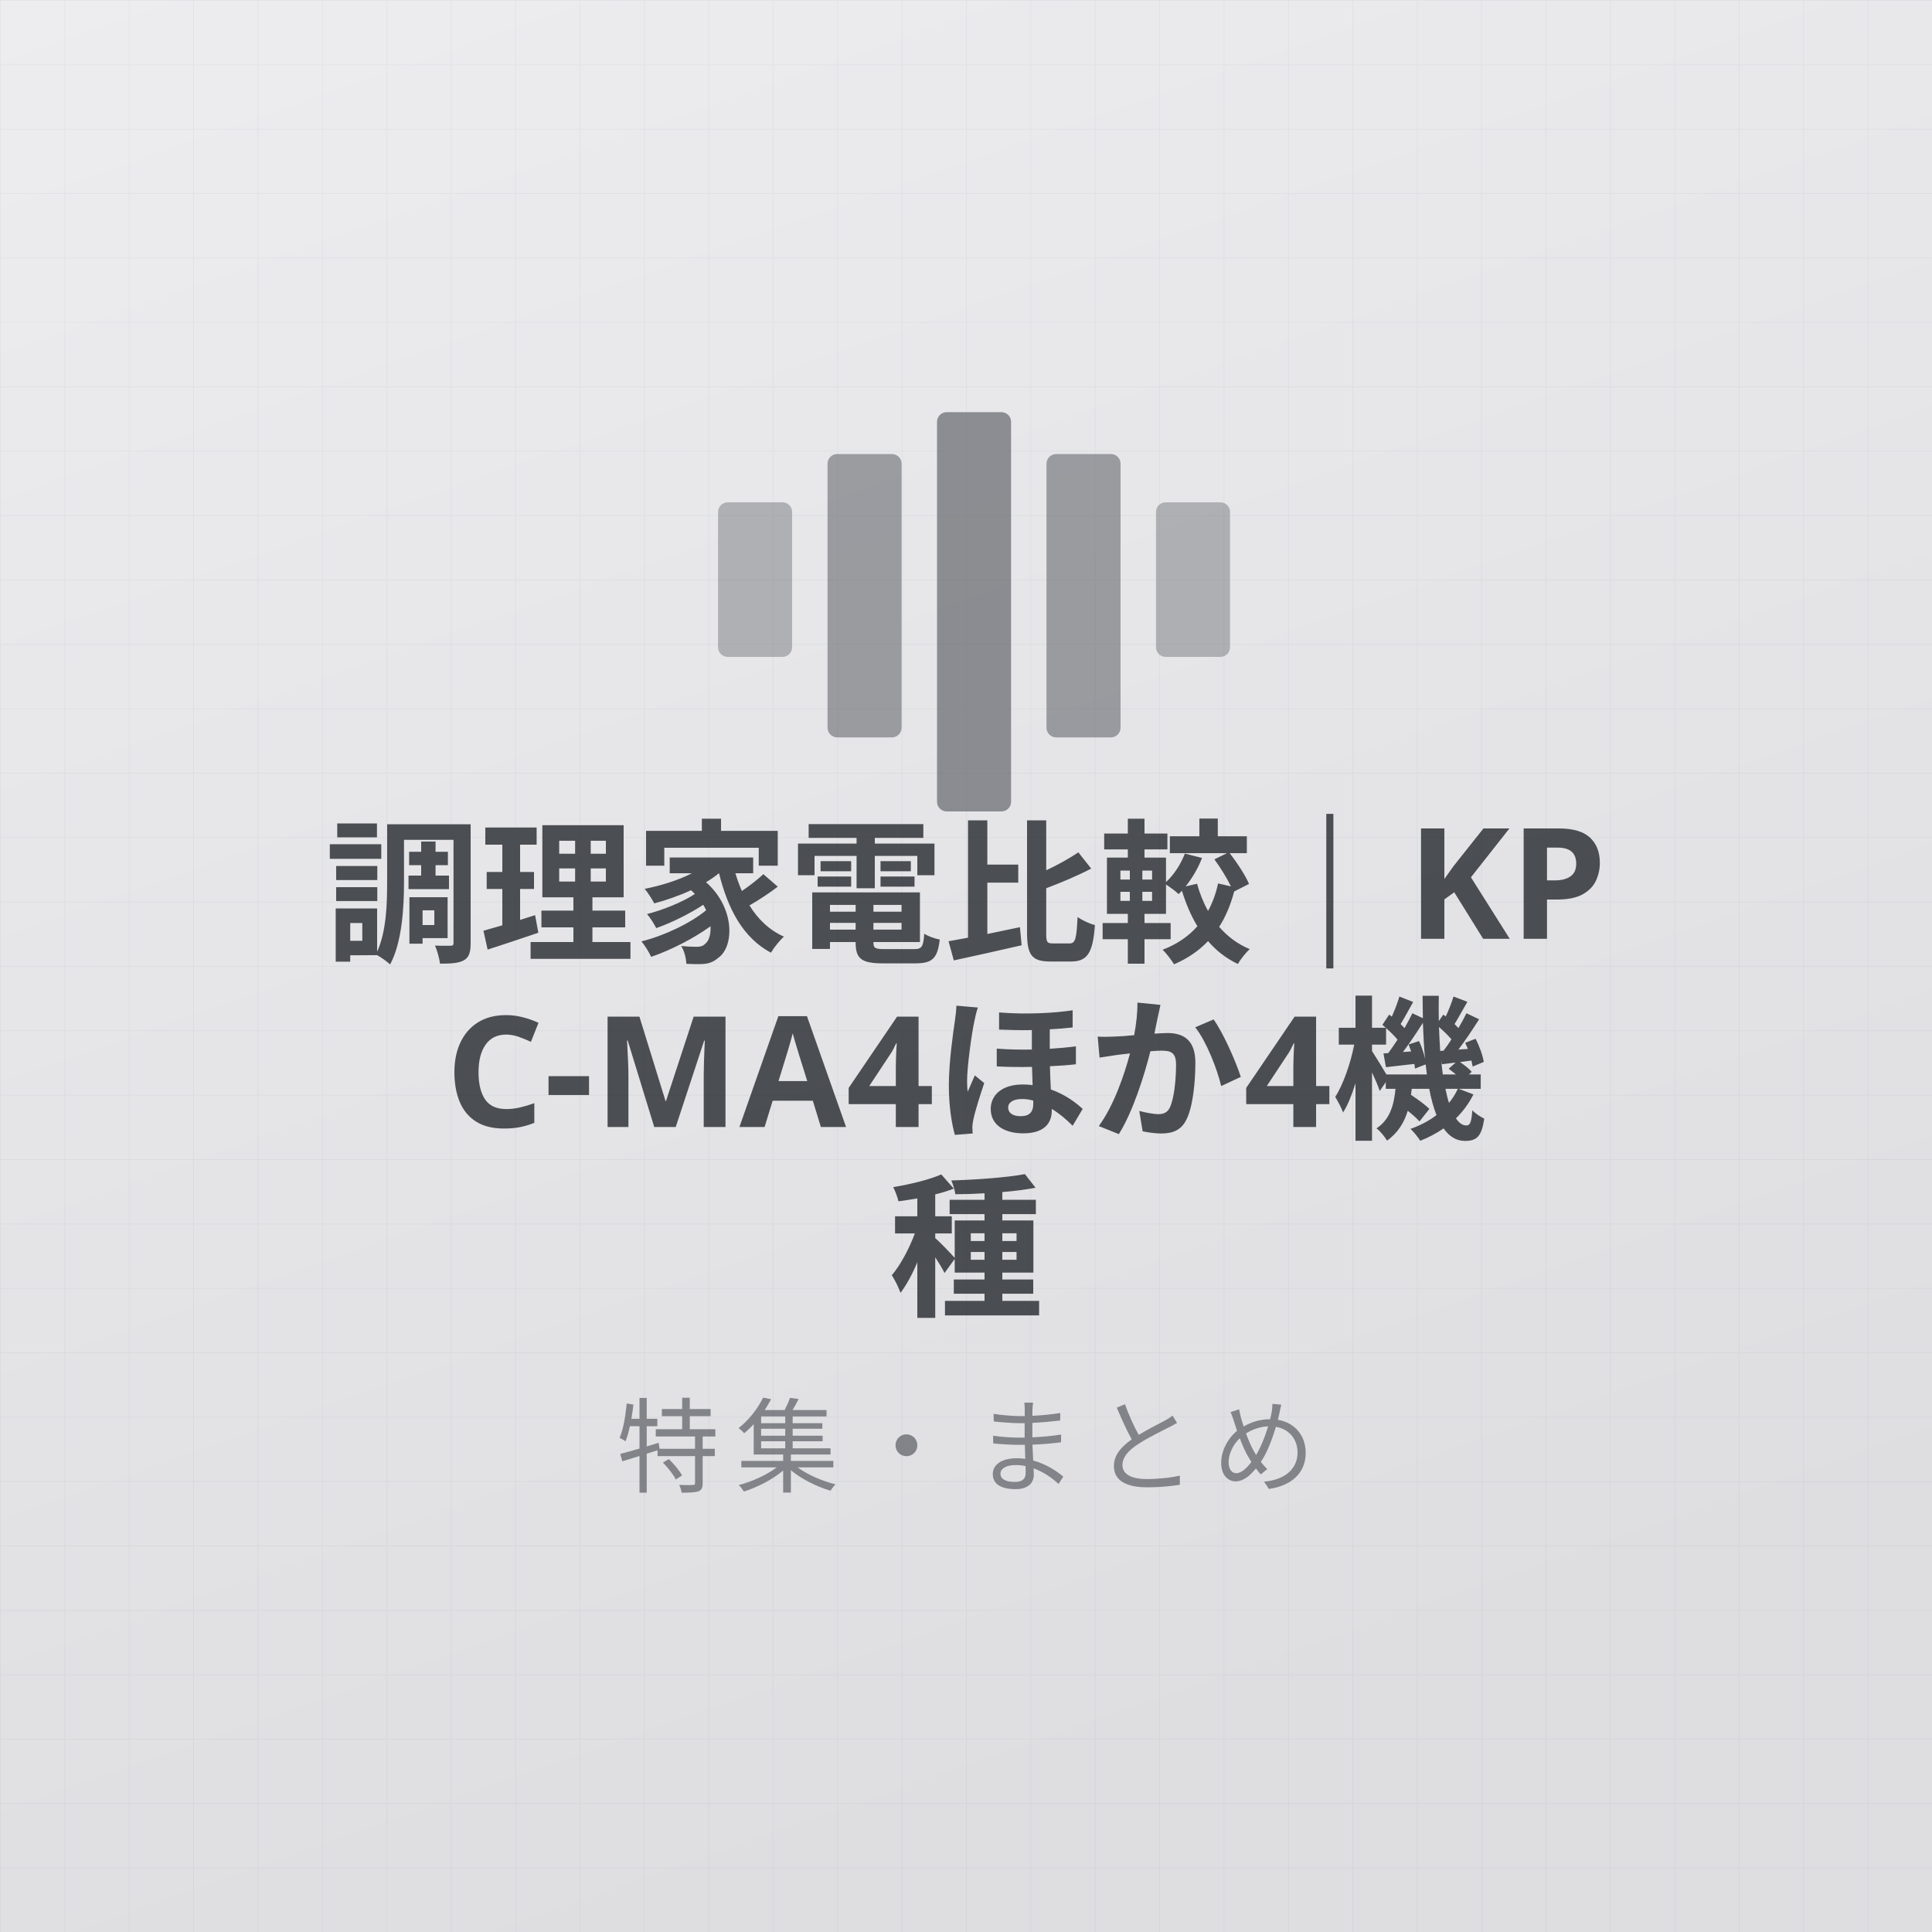
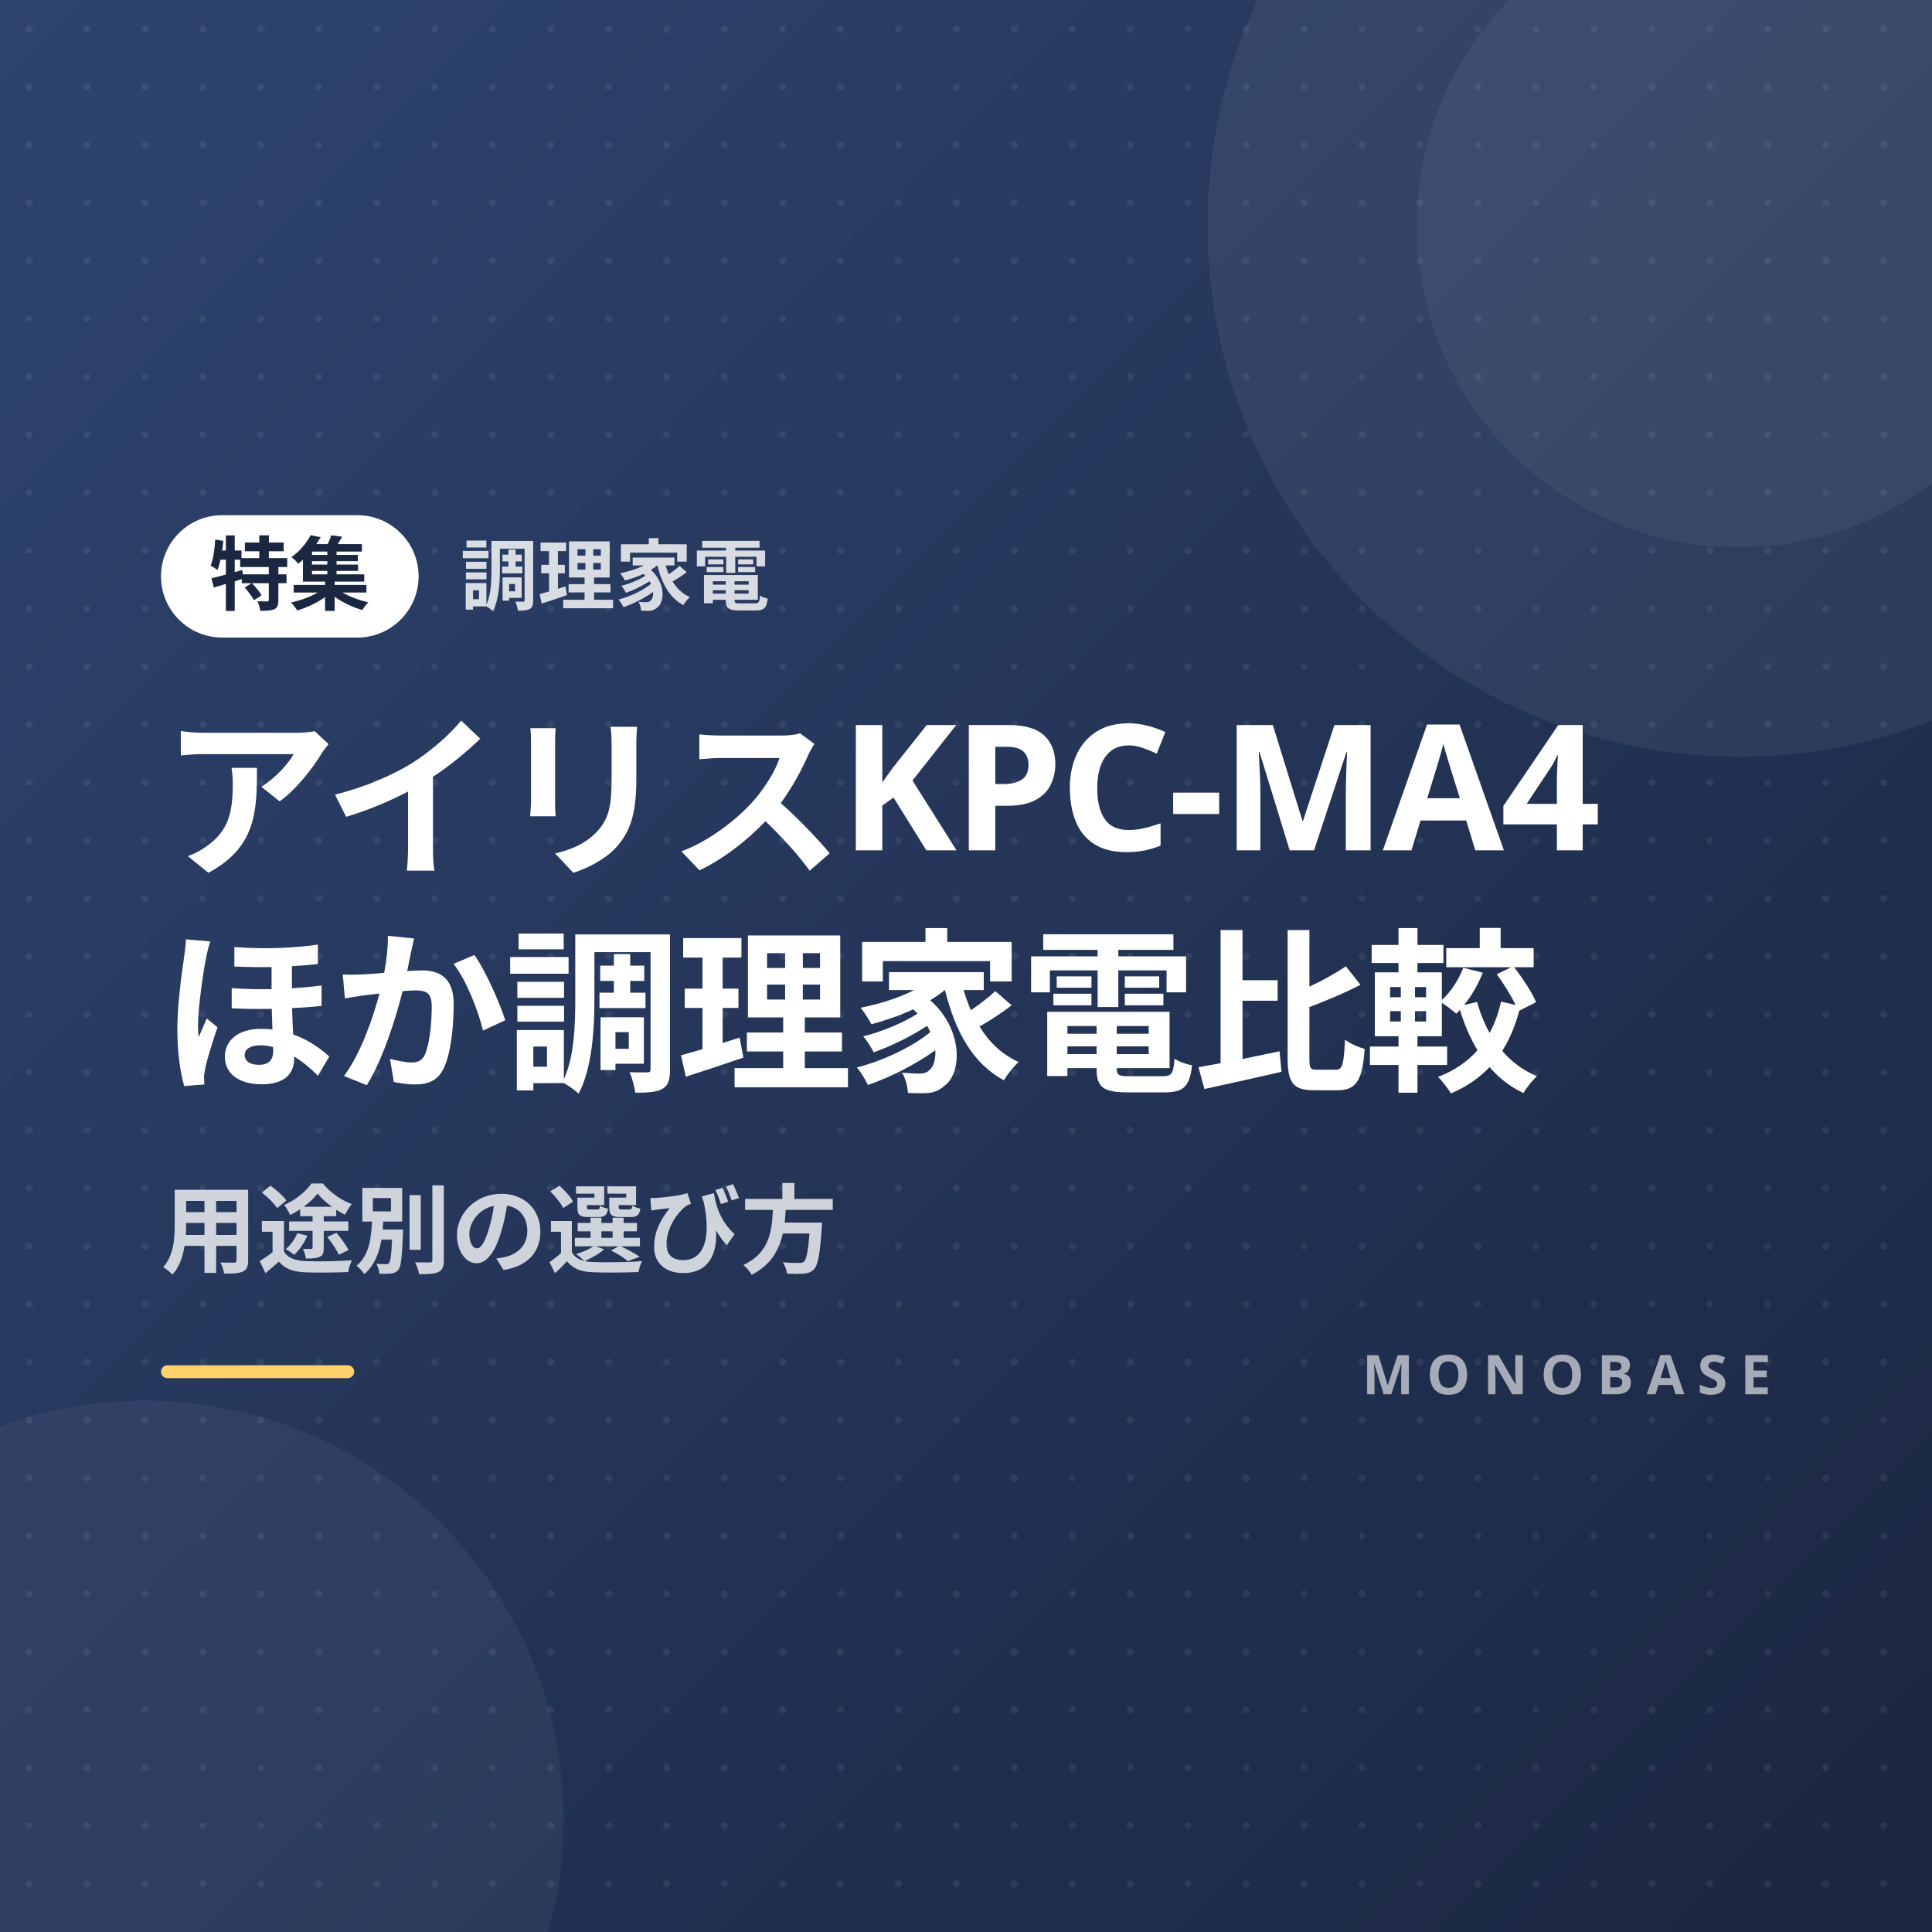
- <svg xmlns="http://www.w3.org/2000/svg" width="1200" height="1200" viewBox="0 0 1200 1200" role="img" aria-label="調理家電比較｜KPC-MA4ほか4機種">
+ <svg xmlns="http://www.w3.org/2000/svg" width="1200" height="1200" viewBox="0 0 1200 1200" role="img" aria-label="アイリスKPC-MA4ほか調理家電比較｜用途別の選び方">
  <defs>
-     <linearGradient id="shade" x1="0" y1="0" x2="0.35" y2="1">
-       <stop offset="0%" stop-color="#EDEDEF" />
-       <stop offset="100%" stop-color="#DEDEE1" />
+     <linearGradient id="bg" x1="0" y1="0" x2="1" y2="1">
+       <stop offset="0%" stop-color="#2E4470" />
+       <stop offset="100%" stop-color="#1B2640" />
    </linearGradient>
-     <pattern id="grid" width="40" height="40" patternUnits="userSpaceOnUse">
-       <path d="M40 0 L0 0 0 40" fill="none" stroke="#25282D" stroke-opacity=".05" stroke-width="1" />
+     <pattern id="dots" width="36" height="36" patternUnits="userSpaceOnUse">
+       <circle cx="18" cy="18" r="2.2" fill="#FFFFFF" fill-opacity=".07" />
    </pattern>
  </defs>
-   <rect width="1200" height="1200" fill="url(#shade)" />
-   <rect width="1200" height="1200" fill="url(#grid)" />
-   <rect x="446" y="312" width="46" height="96" rx="6" fill="#5A5D63" fill-opacity=".40" />
-   <rect x="514" y="282" width="46" height="176" rx="6" fill="#5A5D63" fill-opacity=".55" />
-   <rect x="582" y="256" width="46" height="248" rx="6" fill="#5A5D63" fill-opacity=".65" />
-   <rect x="650" y="282" width="46" height="176" rx="6" fill="#5A5D63" fill-opacity=".55" />
-   <rect x="718" y="312" width="46" height="96" rx="6" fill="#5A5D63" fill-opacity=".40" />
-   <text x="600" y="590" text-anchor="middle" font-family="&quot;Hiragino Sans&quot;, &quot;Noto Sans JP&quot;, &quot;Yu Gothic&quot;, sans-serif" font-size="96" font-weight="700" fill="#25282D" fill-opacity=".80">調理家電比較｜KP</text>
-   <text x="600" y="700" text-anchor="middle" font-family="&quot;Hiragino Sans&quot;, &quot;Noto Sans JP&quot;, &quot;Yu Gothic&quot;, sans-serif" font-size="96" font-weight="700" fill="#25282D" fill-opacity=".80">C-MA4ほか4機</text>
-   <text x="600" y="810" text-anchor="middle" font-family="&quot;Hiragino Sans&quot;, &quot;Noto Sans JP&quot;, &quot;Yu Gothic&quot;, sans-serif" font-size="96" font-weight="700" fill="#25282D" fill-opacity=".80">種</text>
-   <text x="600" y="922" text-anchor="middle" font-family="&quot;Hiragino Sans&quot;, &quot;Noto Sans JP&quot;, &quot;Yu Gothic&quot;, sans-serif" font-size="64" letter-spacing="10" fill="#5A5D63" fill-opacity=".70">特集・まとめ</text>
+   <rect width="1200" height="1200" fill="url(#bg)" />
+   <rect width="1200" height="1200" fill="url(#dots)" />
+   <circle cx="1080" cy="140" r="330" fill="#FFFFFF" fill-opacity=".06" />
+   <circle cx="1080" cy="140" r="200" fill="#FFFFFF" fill-opacity=".05" />
+   <circle cx="90" cy="1130" r="260" fill="#FFFFFF" fill-opacity=".05" />
+   <rect x="100" y="320" width="160" height="76" rx="38" fill="#FFFFFF" />
+   <text x="180" y="375" text-anchor="middle" font-family="&quot;Hiragino Sans&quot;, &quot;Hiragino Kaku Gothic ProN&quot;, &quot;Noto Sans JP&quot;, &quot;Yu Gothic&quot;, &quot;Meiryo&quot;, sans-serif" font-size="50" font-weight="800" fill="#1B2640">特集</text>
+   <text x="286.0" y="375" font-family="&quot;Hiragino Sans&quot;, &quot;Hiragino Kaku Gothic ProN&quot;, &quot;Noto Sans JP&quot;, &quot;Yu Gothic&quot;, &quot;Meiryo&quot;, sans-serif" font-size="48" font-weight="600" fill="#FFFFFF" fill-opacity=".82">調理家電</text>
+   <text x="100" y="536" font-family="&quot;Hiragino Sans&quot;, &quot;Hiragino Kaku Gothic ProN&quot;, &quot;Noto Sans JP&quot;, &quot;Yu Gothic&quot;, &quot;Meiryo&quot;, sans-serif" font-size="109" font-weight="800" fill="#FFFFFF" letter-spacing="-2.2">アイリスKPC-MA4</text>
+   <text x="100" y="669" font-family="&quot;Hiragino Sans&quot;, &quot;Hiragino Kaku Gothic ProN&quot;, &quot;Noto Sans JP&quot;, &quot;Yu Gothic&quot;, &quot;Meiryo&quot;, sans-serif" font-size="109" font-weight="800" fill="#FFFFFF" letter-spacing="-2.2">ほか調理家電比較</text>
+   <text x="100" y="786" font-family="&quot;Hiragino Sans&quot;, &quot;Hiragino Kaku Gothic ProN&quot;, &quot;Noto Sans JP&quot;, &quot;Yu Gothic&quot;, &quot;Meiryo&quot;, sans-serif" font-size="60" font-weight="600" fill="#FFFFFF" fill-opacity=".78">用途別の選び方</text>
+   <rect x="100" y="848" width="120" height="8" rx="4" fill="#FFD36B" />
+   <text x="1100" y="866" text-anchor="end" font-family="&quot;Hiragino Sans&quot;, &quot;Hiragino Kaku Gothic ProN&quot;, &quot;Noto Sans JP&quot;, &quot;Yu Gothic&quot;, &quot;Meiryo&quot;, sans-serif" font-size="34" font-weight="700" letter-spacing="8" fill="#FFFFFF" fill-opacity=".6">MONOBASE</text>
</svg>
